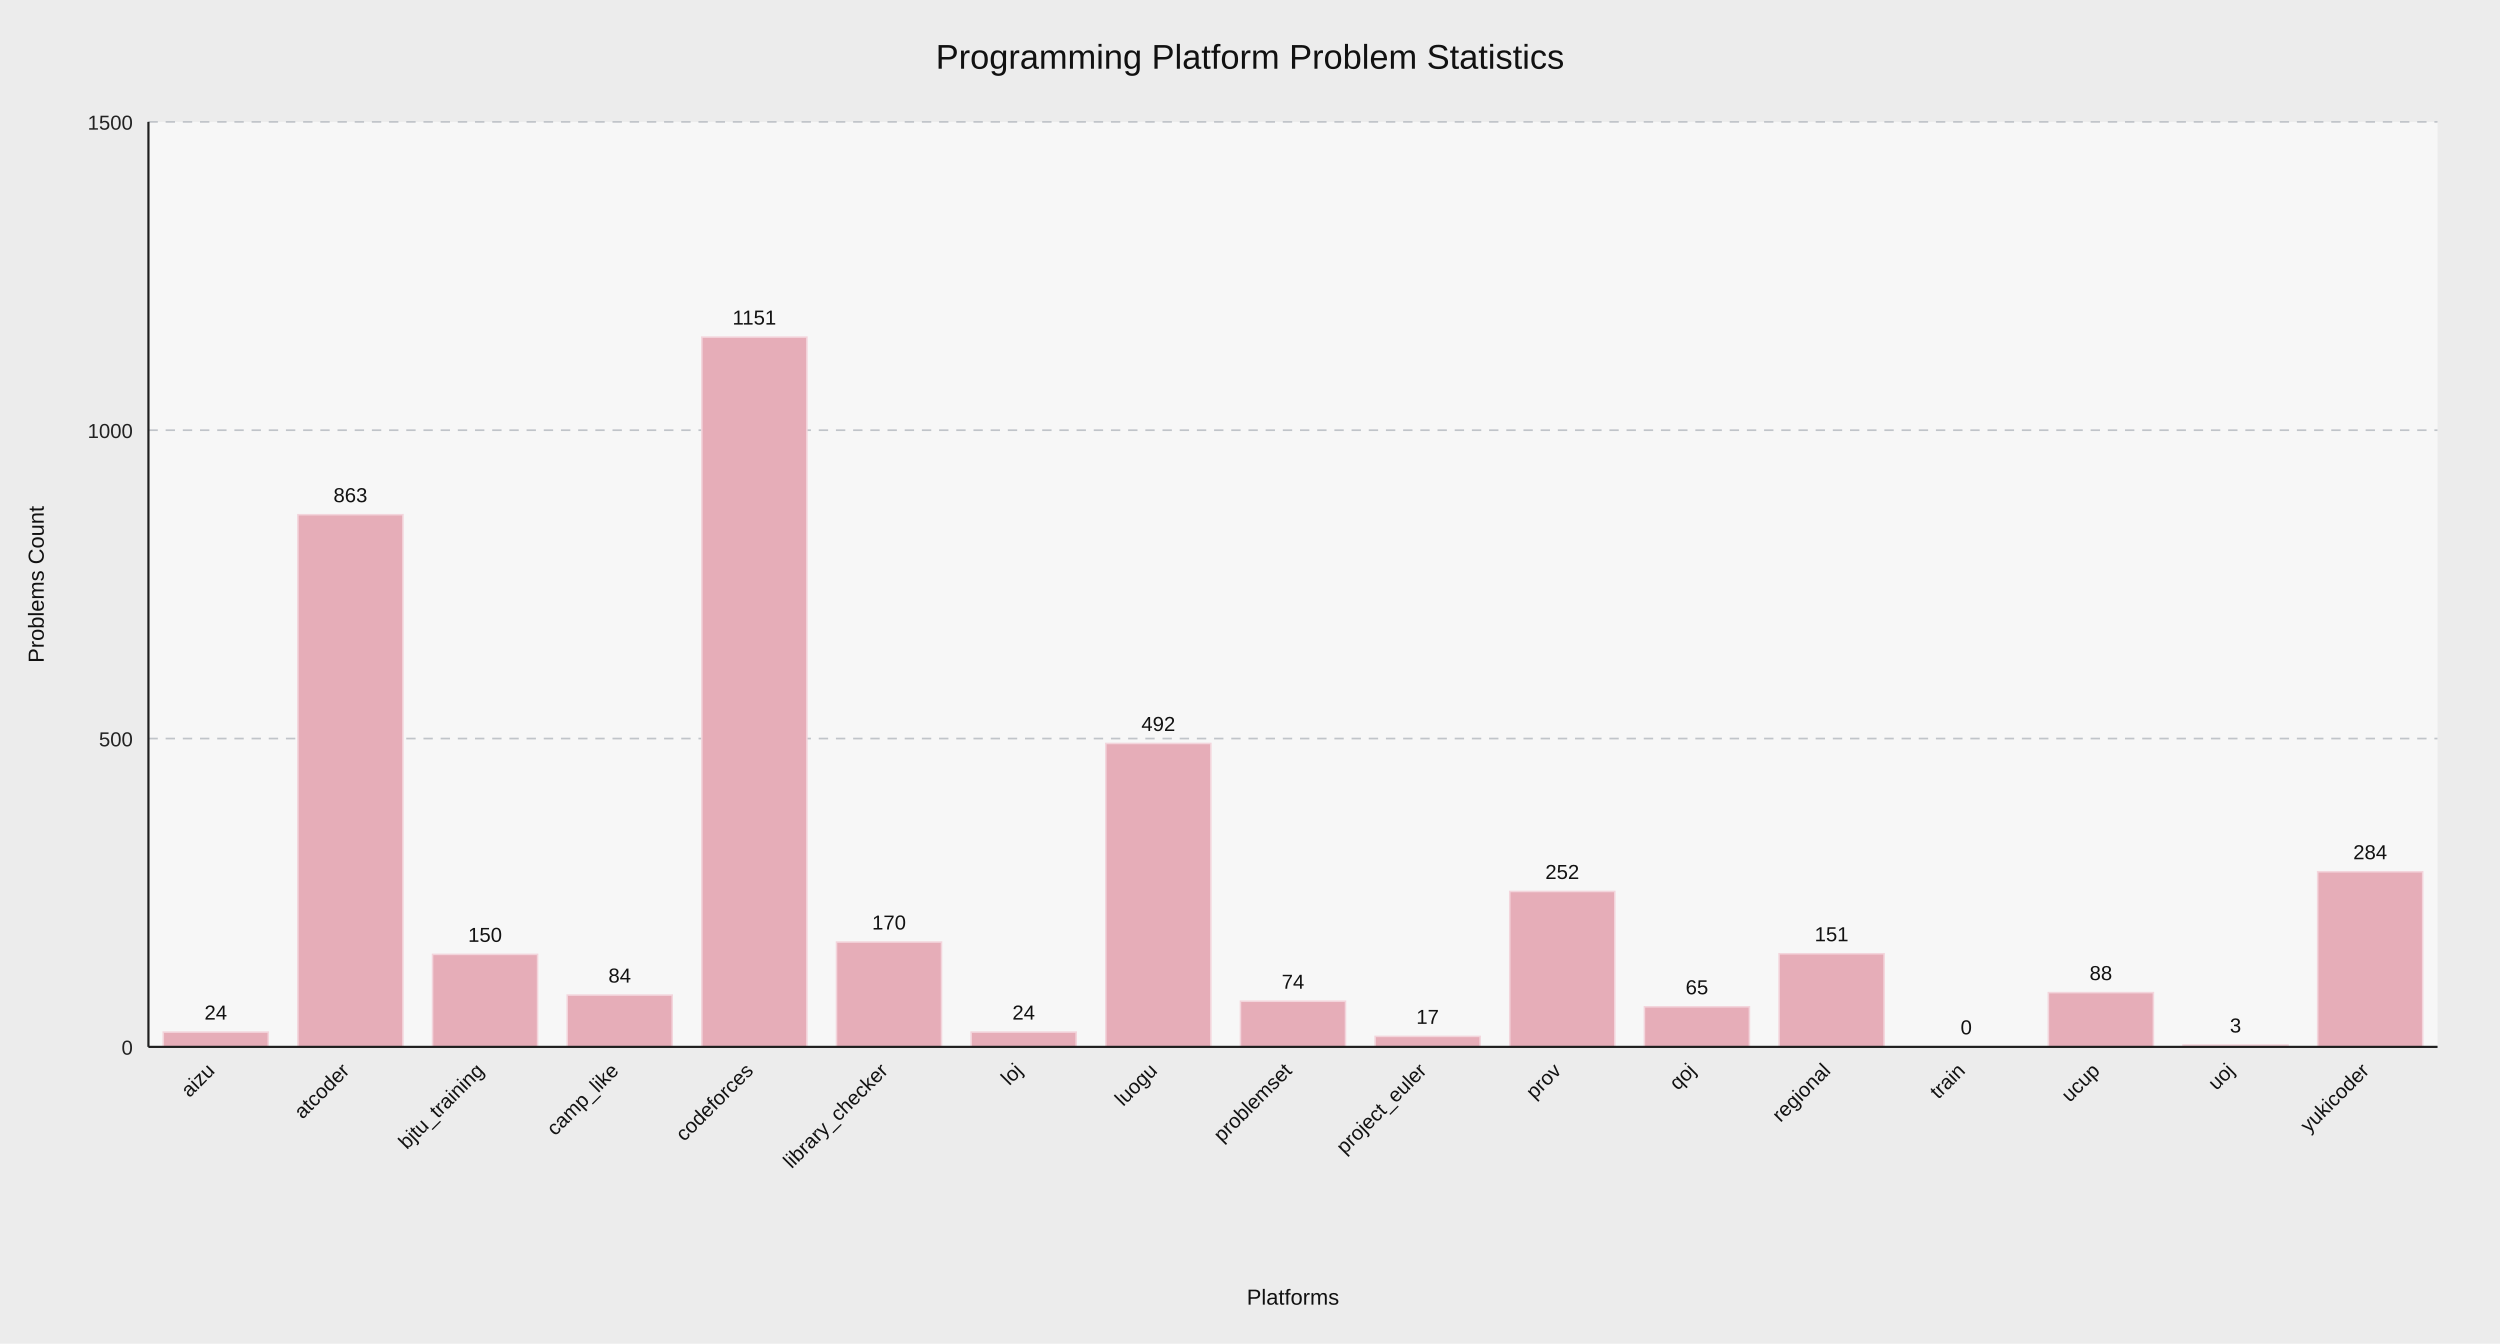
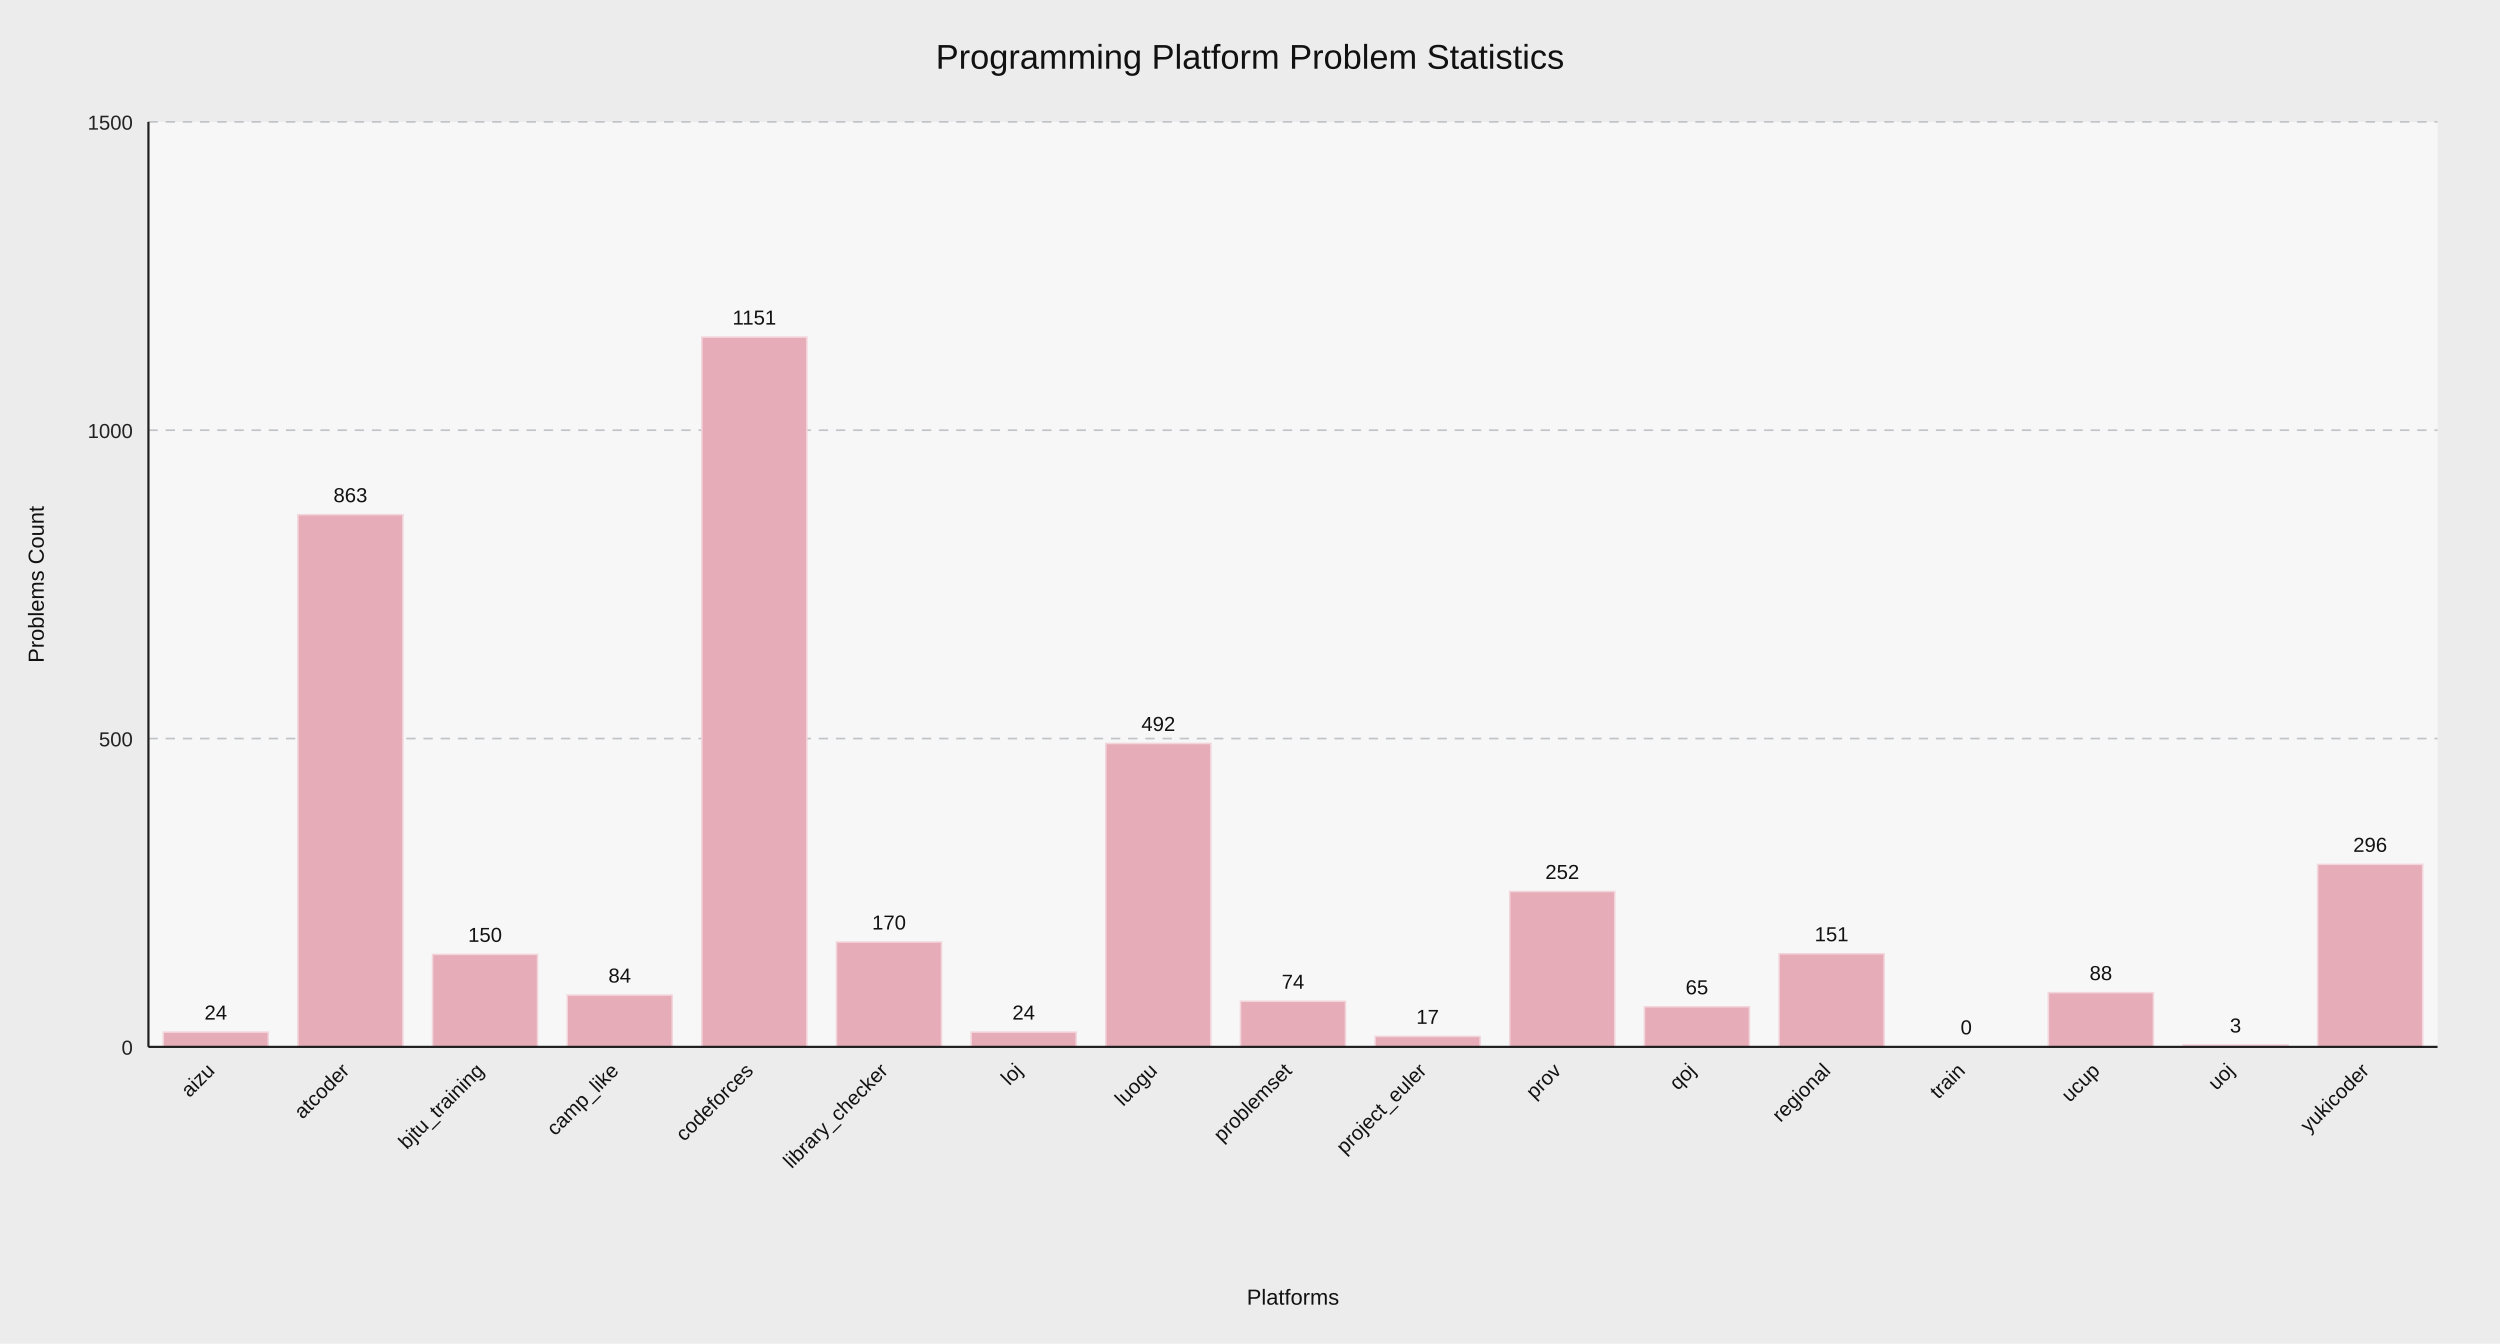
<svg xmlns="http://www.w3.org/2000/svg" width="1600" height="860" viewBox="0 0 1600 860">
  <rect x="0" y="0" width="1600" height="860" fill="#ececec" />
  <rect x="95" y="78" width="1465" height="592" fill="#f7f7f7" />
  <text x="800" y="44" text-anchor="middle" font-size="22" font-family="Segoe UI, Arial, sans-serif" fill="#111">Programming Platform Problem Statistics</text>
  <line x1="95" y1="670" x2="1560" y2="670" stroke="#c0c4c9" stroke-width="1.1" stroke-dasharray="6,5" />
  <text x="85" y="675" text-anchor="end" font-size="13" font-family="Segoe UI, Arial, sans-serif" fill="#222">0</text>
  <line x1="95" y1="472.667" x2="1560" y2="472.667" stroke="#c0c4c9" stroke-width="1.1" stroke-dasharray="6,5" />
  <text x="85" y="477.667" text-anchor="end" font-size="13" font-family="Segoe UI, Arial, sans-serif" fill="#222">500</text>
  <line x1="95" y1="275.333" x2="1560" y2="275.333" stroke="#c0c4c9" stroke-width="1.1" stroke-dasharray="6,5" />
  <text x="85" y="280.333" text-anchor="end" font-size="13" font-family="Segoe UI, Arial, sans-serif" fill="#222">1000</text>
  <line x1="95" y1="78" x2="1560" y2="78" stroke="#c0c4c9" stroke-width="1.1" stroke-dasharray="6,5" />
  <text x="85" y="83" text-anchor="end" font-size="13" font-family="Segoe UI, Arial, sans-serif" fill="#222">1500</text>
  <rect x="104.479" y="660.528" width="67.218" height="9.472" fill="#e6adb8" stroke="#f3d5dc" stroke-width="1" />
  <text x="138.088" y="652.528" text-anchor="middle" font-size="13" font-family="Segoe UI, Arial, sans-serif" fill="#121212">24</text>
  <g transform="translate(138.088,686) rotate(-45)">
    <text text-anchor="end" font-size="13" font-family="Segoe UI, Arial, sans-serif" fill="#121212">aizu</text>
  </g>
  <rect x="190.656" y="329.403" width="67.218" height="340.597" fill="#e6adb8" stroke="#f3d5dc" stroke-width="1" />
  <text x="224.265" y="321.403" text-anchor="middle" font-size="13" font-family="Segoe UI, Arial, sans-serif" fill="#121212">863</text>
  <g transform="translate(224.265,686) rotate(-45)">
    <text text-anchor="end" font-size="13" font-family="Segoe UI, Arial, sans-serif" fill="#121212">atcoder</text>
  </g>
  <rect x="276.832" y="610.8" width="67.218" height="59.2" fill="#e6adb8" stroke="#f3d5dc" stroke-width="1" />
  <text x="310.441" y="602.8" text-anchor="middle" font-size="13" font-family="Segoe UI, Arial, sans-serif" fill="#121212">150</text>
  <g transform="translate(310.441,686) rotate(-45)">
    <text text-anchor="end" font-size="13" font-family="Segoe UI, Arial, sans-serif" fill="#121212">bjtu_training</text>
  </g>
  <rect x="363.009" y="636.848" width="67.218" height="33.152" fill="#e6adb8" stroke="#f3d5dc" stroke-width="1" />
  <text x="396.618" y="628.848" text-anchor="middle" font-size="13" font-family="Segoe UI, Arial, sans-serif" fill="#121212">84</text>
  <g transform="translate(396.618,686) rotate(-45)">
    <text text-anchor="end" font-size="13" font-family="Segoe UI, Arial, sans-serif" fill="#121212">camp_like</text>
  </g>
  <rect x="449.185" y="215.739" width="67.218" height="454.261" fill="#e6adb8" stroke="#f3d5dc" stroke-width="1" />
  <text x="482.794" y="207.739" text-anchor="middle" font-size="13" font-family="Segoe UI, Arial, sans-serif" fill="#121212">1151</text>
  <g transform="translate(482.794,686) rotate(-45)">
    <text text-anchor="end" font-size="13" font-family="Segoe UI, Arial, sans-serif" fill="#121212">codeforces</text>
  </g>
  <rect x="535.362" y="602.907" width="67.218" height="67.093" fill="#e6adb8" stroke="#f3d5dc" stroke-width="1" />
  <text x="568.971" y="594.907" text-anchor="middle" font-size="13" font-family="Segoe UI, Arial, sans-serif" fill="#121212">170</text>
  <g transform="translate(568.971,686) rotate(-45)">
    <text text-anchor="end" font-size="13" font-family="Segoe UI, Arial, sans-serif" fill="#121212">library_checker</text>
  </g>
  <rect x="621.538" y="660.528" width="67.218" height="9.472" fill="#e6adb8" stroke="#f3d5dc" stroke-width="1" />
  <text x="655.147" y="652.528" text-anchor="middle" font-size="13" font-family="Segoe UI, Arial, sans-serif" fill="#121212">24</text>
  <g transform="translate(655.147,686) rotate(-45)">
    <text text-anchor="end" font-size="13" font-family="Segoe UI, Arial, sans-serif" fill="#121212">loj</text>
  </g>
  <rect x="707.715" y="475.824" width="67.218" height="194.176" fill="#e6adb8" stroke="#f3d5dc" stroke-width="1" />
  <text x="741.324" y="467.824" text-anchor="middle" font-size="13" font-family="Segoe UI, Arial, sans-serif" fill="#121212">492</text>
  <g transform="translate(741.324,686) rotate(-45)">
    <text text-anchor="end" font-size="13" font-family="Segoe UI, Arial, sans-serif" fill="#121212">luogu</text>
  </g>
  <rect x="793.891" y="640.795" width="67.218" height="29.205" fill="#e6adb8" stroke="#f3d5dc" stroke-width="1" />
  <text x="827.5" y="632.795" text-anchor="middle" font-size="13" font-family="Segoe UI, Arial, sans-serif" fill="#121212">74</text>
  <g transform="translate(827.5,686) rotate(-45)">
    <text text-anchor="end" font-size="13" font-family="Segoe UI, Arial, sans-serif" fill="#121212">problemset</text>
  </g>
  <rect x="880.068" y="663.291" width="67.218" height="6.709" fill="#e6adb8" stroke="#f3d5dc" stroke-width="1" />
  <text x="913.676" y="655.291" text-anchor="middle" font-size="13" font-family="Segoe UI, Arial, sans-serif" fill="#121212">17</text>
  <g transform="translate(913.676,686) rotate(-45)">
    <text text-anchor="end" font-size="13" font-family="Segoe UI, Arial, sans-serif" fill="#121212">project_euler</text>
  </g>
  <rect x="966.244" y="570.544" width="67.218" height="99.456" fill="#e6adb8" stroke="#f3d5dc" stroke-width="1" />
  <text x="999.853" y="562.544" text-anchor="middle" font-size="13" font-family="Segoe UI, Arial, sans-serif" fill="#121212">252</text>
  <g transform="translate(999.853,686) rotate(-45)">
    <text text-anchor="end" font-size="13" font-family="Segoe UI, Arial, sans-serif" fill="#121212">prov</text>
  </g>
  <rect x="1052.42" y="644.347" width="67.218" height="25.653" fill="#e6adb8" stroke="#f3d5dc" stroke-width="1" />
  <text x="1086.03" y="636.347" text-anchor="middle" font-size="13" font-family="Segoe UI, Arial, sans-serif" fill="#121212">65</text>
  <g transform="translate(1086.03,686) rotate(-45)">
    <text text-anchor="end" font-size="13" font-family="Segoe UI, Arial, sans-serif" fill="#121212">qoj</text>
  </g>
  <rect x="1138.6" y="610.405" width="67.218" height="59.595" fill="#e6adb8" stroke="#f3d5dc" stroke-width="1" />
  <text x="1172.21" y="602.405" text-anchor="middle" font-size="13" font-family="Segoe UI, Arial, sans-serif" fill="#121212">151</text>
  <g transform="translate(1172.21,686) rotate(-45)">
    <text text-anchor="end" font-size="13" font-family="Segoe UI, Arial, sans-serif" fill="#121212">regional</text>
  </g>
  <rect x="1224.77" y="670" width="67.218" height="0" fill="#e6adb8" stroke="#f3d5dc" stroke-width="1" />
  <text x="1258.38" y="662" text-anchor="middle" font-size="13" font-family="Segoe UI, Arial, sans-serif" fill="#121212">0</text>
  <g transform="translate(1258.38,686) rotate(-45)">
    <text text-anchor="end" font-size="13" font-family="Segoe UI, Arial, sans-serif" fill="#121212">train</text>
  </g>
  <rect x="1310.95" y="635.269" width="67.218" height="34.731" fill="#e6adb8" stroke="#f3d5dc" stroke-width="1" />
  <text x="1344.56" y="627.269" text-anchor="middle" font-size="13" font-family="Segoe UI, Arial, sans-serif" fill="#121212">88</text>
  <g transform="translate(1344.56,686) rotate(-45)">
    <text text-anchor="end" font-size="13" font-family="Segoe UI, Arial, sans-serif" fill="#121212">ucup</text>
  </g>
  <rect x="1397.13" y="668.816" width="67.218" height="1.184" fill="#e6adb8" stroke="#f3d5dc" stroke-width="1" />
  <text x="1430.74" y="660.816" text-anchor="middle" font-size="13" font-family="Segoe UI, Arial, sans-serif" fill="#121212">3</text>
  <g transform="translate(1430.74,686) rotate(-45)">
    <text text-anchor="end" font-size="13" font-family="Segoe UI, Arial, sans-serif" fill="#121212">uoj</text>
  </g>
-   <rect x="1483.3" y="557.915" width="67.218" height="112.085" fill="#e6adb8" stroke="#f3d5dc" stroke-width="1" />
-   <text x="1516.91" y="549.915" text-anchor="middle" font-size="13" font-family="Segoe UI, Arial, sans-serif" fill="#121212">284</text>
+   <rect x="1483.3" y="553.179" width="67.218" height="116.821" fill="#e6adb8" stroke="#f3d5dc" stroke-width="1" />
+   <text x="1516.91" y="545.179" text-anchor="middle" font-size="13" font-family="Segoe UI, Arial, sans-serif" fill="#121212">296</text>
  <g transform="translate(1516.91,686) rotate(-45)">
    <text text-anchor="end" font-size="13" font-family="Segoe UI, Arial, sans-serif" fill="#121212">yukicoder</text>
  </g>
  <line x1="95" y1="78" x2="95" y2="670" stroke="#1f1f1f" stroke-width="1.4" />
  <line x1="95" y1="670" x2="1560" y2="670" stroke="#1f1f1f" stroke-width="1.4" />
  <text x="827.5" y="835" text-anchor="middle" font-size="14" font-family="Segoe UI, Arial, sans-serif" fill="#111">Platforms</text>
  <g transform="translate(28,374) rotate(-90)">
    <text text-anchor="middle" font-size="14" font-family="Segoe UI, Arial, sans-serif" fill="#111">Problems Count</text>
  </g>
</svg>
